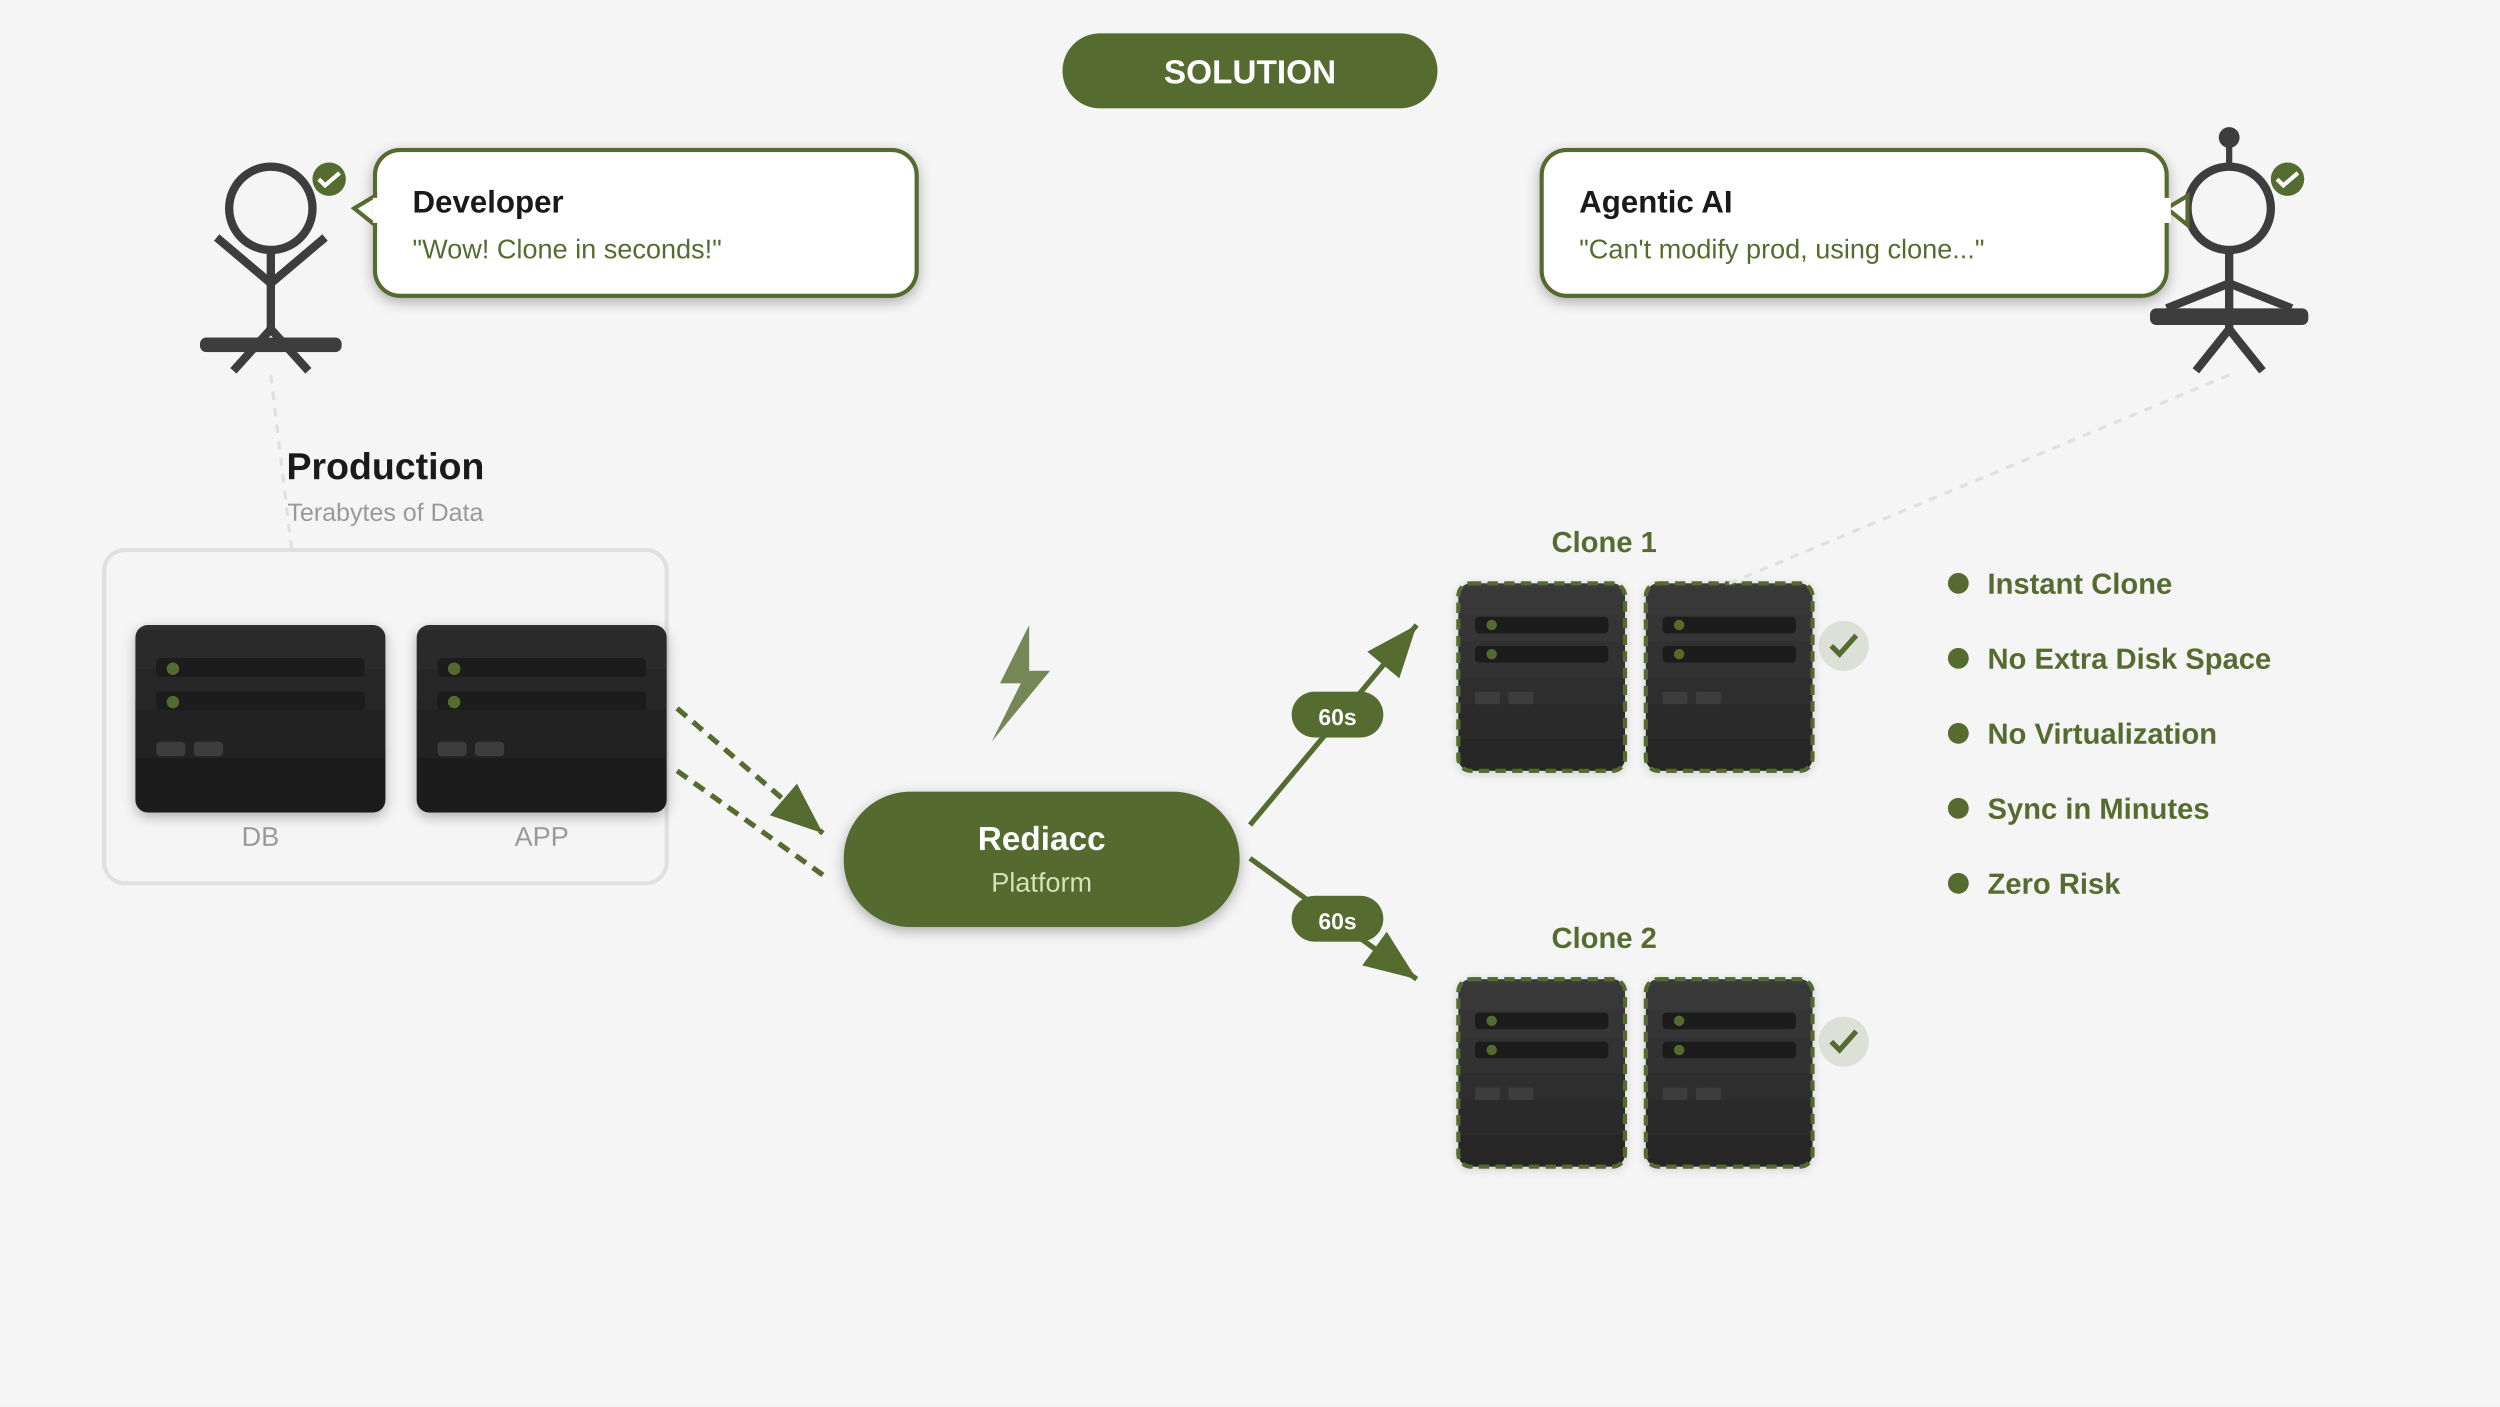
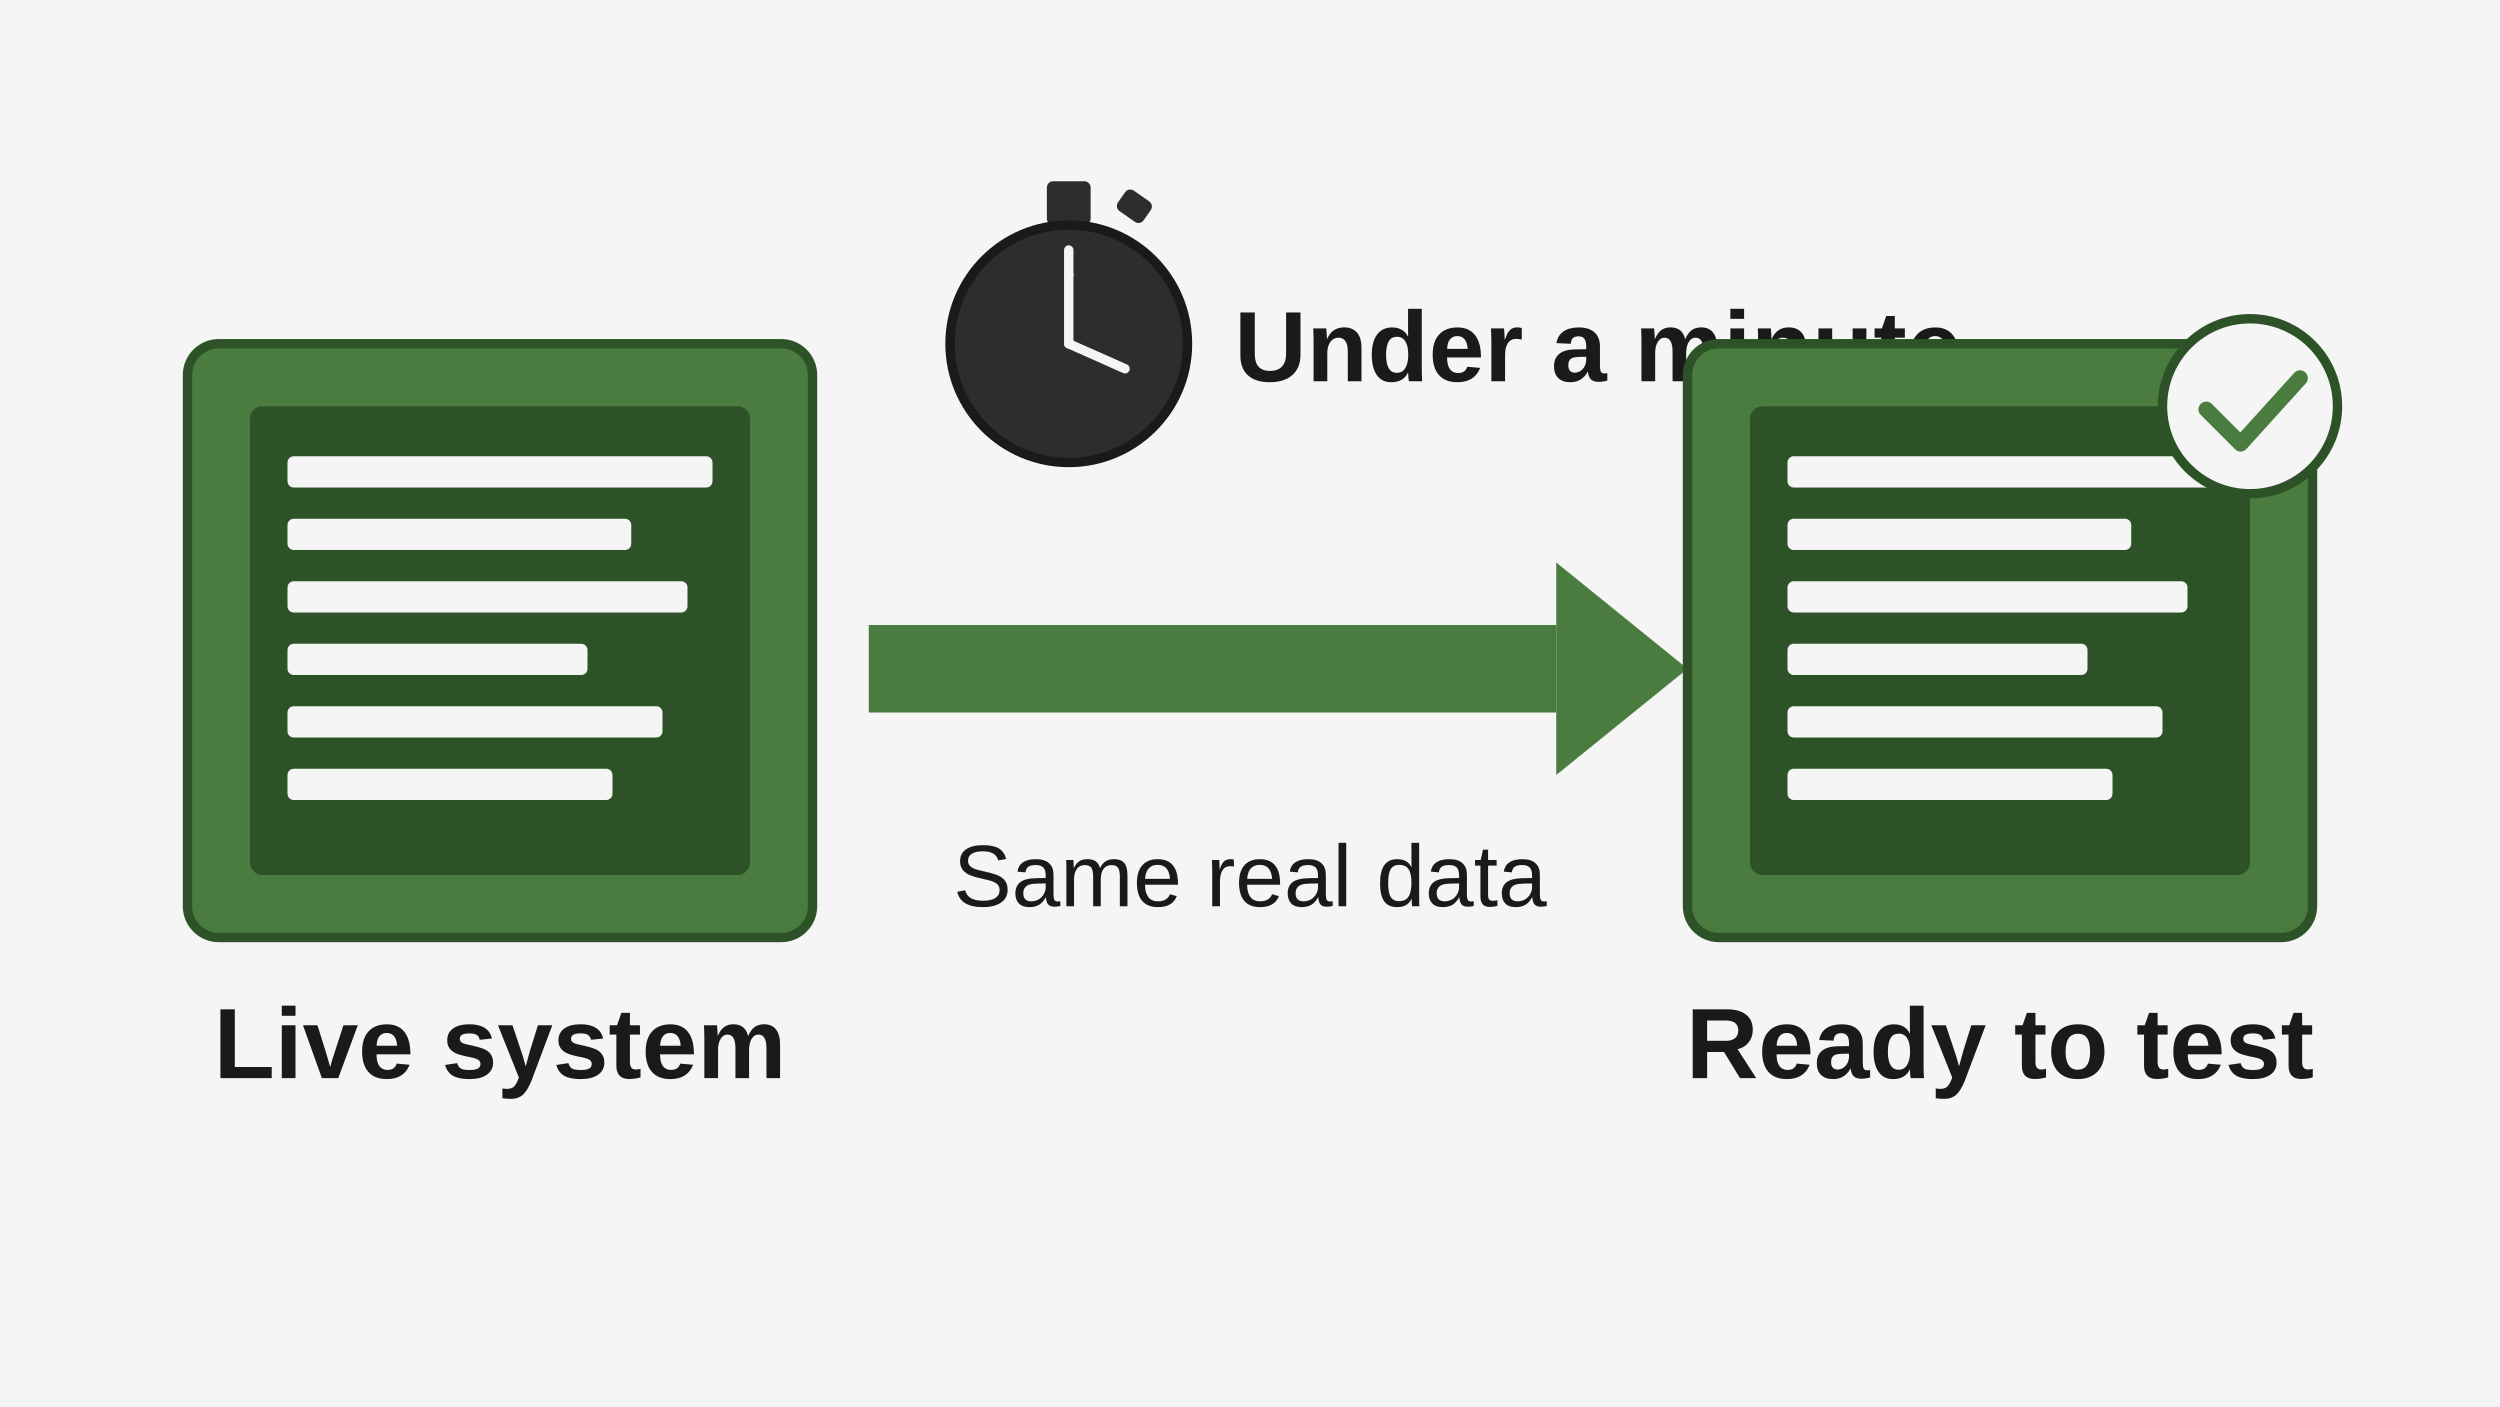
- <svg xmlns="http://www.w3.org/2000/svg" viewBox="0 0 1200 675" width="1200" height="675">
+ <svg xmlns="http://www.w3.org/2000/svg" viewBox="0 0 800 450" width="800" height="450" role="img" aria-label="A green live system box is copied into a ready-to-use sandbox in under a minute.">
  <defs>
-     <linearGradient id="serverGrad" x1="0" y1="0" x2="0" y2="1">
-       <stop offset="0%" stop-color="#2d2d2d" />
-       <stop offset="100%" stop-color="#1a1a1a" />
-     </linearGradient>
-     <linearGradient id="cloneGrad" x1="0" y1="0" x2="0" y2="1">
-       <stop offset="0%" stop-color="#3a3a3a" />
-       <stop offset="100%" stop-color="#252525" />
-     </linearGradient>
-     <filter id="shadow" x="-20%" y="-20%" width="140%" height="140%">
-       <feDropShadow dx="0" dy="2" stdDeviation="3" flood-color="#000" flood-opacity="0.3" />
-     </filter>
-     <filter id="softShadow" x="-10%" y="-10%" width="120%" height="120%">
-       <feDropShadow dx="0" dy="1" stdDeviation="2" flood-color="#000" flood-opacity="0.15" />
-     </filter>
-     <marker id="arrowGreen" markerWidth="10" markerHeight="8" refX="10" refY="4" orient="auto" fill="#556b2f">
-       <polygon points="0 0, 10 4, 0 8" />
+     <marker id="hs-arrowhead" viewBox="0 0 10 10" refX="8" refY="5" markerWidth="6" markerHeight="6" orient="auto-start-reverse">
+       <path d="M0 0 L10 5 L0 10 z" fill="#4a7c3f" />
    </marker>
  </defs>
-   <rect width="1200" height="675" fill="#f5f5f5" />
-   <rect x="510" y="16" width="180" height="36" rx="18" fill="#556b2f" />
-   <text x="600" y="40" text-anchor="middle" font-family="Arial, sans-serif" font-size="16" font-weight="bold" fill="#fff">SOLUTION</text>
-   <g transform="translate(130, 100)">
-     <circle cx="0" cy="0" r="20" fill="none" stroke="#3d3d3d" stroke-width="4" />
-     <line x1="0" y1="20" x2="0" y2="58" stroke="#3d3d3d" stroke-width="4" />
-     <line x1="0" y1="36" x2="-26" y2="14" stroke="#3d3d3d" stroke-width="4" />
-     <line x1="0" y1="36" x2="26" y2="14" stroke="#3d3d3d" stroke-width="4" />
-     <line x1="0" y1="58" x2="-18" y2="78" stroke="#3d3d3d" stroke-width="4" />
-     <line x1="0" y1="58" x2="18" y2="78" stroke="#3d3d3d" stroke-width="4" />
-     <rect x="-34" y="62" width="68" height="7" rx="3" fill="#3d3d3d" />
-     <circle cx="28" cy="-14" r="8" fill="#556b2f" />
-     <path d="M23,-14 L26,-11 L33,-17" stroke="#fff" stroke-width="2" fill="none" />
-   </g>
-   <g transform="translate(180, 72)">
-     <rect width="260" height="70" rx="12" fill="#fff" stroke="#556b2f" stroke-width="2" filter="url(#shadow)" />
-     <polygon points="-10,28 0,22 0,36" fill="#fff" stroke="#556b2f" stroke-width="2" />
-     <rect x="-1" y="23" width="4" height="12" fill="#fff" />
-     <text x="18" y="30" font-family="Arial, sans-serif" font-size="15" font-weight="bold" fill="#1a1a1a">Developer</text>
-     <text x="18" y="52" font-family="Arial, sans-serif" font-size="13" fill="#556b2f">"Wow! Clone in seconds!"</text>
-   </g>
-   <g transform="translate(1070, 100)">
-     <circle cx="0" cy="0" r="20" fill="none" stroke="#3d3d3d" stroke-width="4" />
-     <line x1="0" y1="-20" x2="0" y2="-30" stroke="#3d3d3d" stroke-width="3" />
-     <circle cx="0" cy="-34" r="5" fill="#3d3d3d" />
-     <line x1="0" y1="20" x2="0" y2="58" stroke="#3d3d3d" stroke-width="4" />
-     <line x1="0" y1="36" x2="-30" y2="48" stroke="#3d3d3d" stroke-width="4" />
-     <line x1="0" y1="36" x2="30" y2="48" stroke="#3d3d3d" stroke-width="4" />
-     <line x1="0" y1="58" x2="-16" y2="78" stroke="#3d3d3d" stroke-width="4" />
-     <line x1="0" y1="58" x2="16" y2="78" stroke="#3d3d3d" stroke-width="4" />
-     <rect x="-38" y="48" width="76" height="8" rx="3" fill="#3d3d3d" />
-     <circle cx="28" cy="-14" r="8" fill="#556b2f" />
-     <path d="M23,-14 L26,-11 L33,-17" stroke="#fff" stroke-width="2" fill="none" />
-   </g>
-   <g transform="translate(740, 72)">
-     <rect width="300" height="70" rx="12" fill="#fff" stroke="#556b2f" stroke-width="2" filter="url(#shadow)" />
-     <polygon points="300,28 310,22 310,36" fill="#fff" stroke="#556b2f" stroke-width="2" />
-     <rect x="298" y="23" width="4" height="12" fill="#fff" />
-     <text x="18" y="30" font-family="Arial, sans-serif" font-size="15" font-weight="bold" fill="#1a1a1a">Agentic AI</text>
-     <text x="18" y="52" font-family="Arial, sans-serif" font-size="13" fill="#556b2f">"Can't modify prod, using clone..."</text>
-   </g>
-   <text x="185" y="230" text-anchor="middle" font-family="Arial, sans-serif" font-size="18" font-weight="bold" fill="#1a1a1a">Production</text>
-   <text x="185" y="250" text-anchor="middle" font-family="Arial, sans-serif" font-size="12" fill="#999999">Terabytes of Data</text>
-   <rect x="50" y="264" width="270" height="160" rx="10" fill="none" stroke="#e0e0e0" stroke-width="2" />
-   <g transform="translate(65, 300)" filter="url(#shadow)">
-     <rect width="120" height="90" rx="6" fill="url(#serverGrad)" />
-     <rect x="10" y="16" width="100" height="9" rx="2" fill="#1a1a1a" />
-     <rect x="10" y="32" width="100" height="9" rx="2" fill="#1a1a1a" />
-     <circle cx="18" cy="21" r="3" fill="#556b2f" />
-     <circle cx="18" cy="37" r="3" fill="#556b2f" />
-     <rect x="10" y="56" width="14" height="7" rx="2" fill="#3d3d3d" />
-     <rect x="28" y="56" width="14" height="7" rx="2" fill="#3d3d3d" />
-   </g>
-   <text x="125" y="406" text-anchor="middle" font-family="Arial, sans-serif" font-size="13" fill="#999999">DB</text>
-   <g transform="translate(200, 300)" filter="url(#shadow)">
-     <rect width="120" height="90" rx="6" fill="url(#serverGrad)" />
-     <rect x="10" y="16" width="100" height="9" rx="2" fill="#1a1a1a" />
-     <rect x="10" y="32" width="100" height="9" rx="2" fill="#1a1a1a" />
-     <circle cx="18" cy="21" r="3" fill="#556b2f" />
-     <circle cx="18" cy="37" r="3" fill="#556b2f" />
-     <rect x="10" y="56" width="14" height="7" rx="2" fill="#3d3d3d" />
-     <rect x="28" y="56" width="14" height="7" rx="2" fill="#3d3d3d" />
-   </g>
-   <text x="260" y="406" text-anchor="middle" font-family="Arial, sans-serif" font-size="13" fill="#999999">APP</text>
-   <line x1="325" y1="340" x2="395" y2="400" stroke="#556b2f" stroke-width="2.5" stroke-dasharray="6,4" marker-end="url(#arrowGreen)" />
-   <line x1="325" y1="370" x2="395" y2="420" stroke="#556b2f" stroke-width="2.5" stroke-dasharray="6,4" />
-   <g transform="translate(405, 380)">
-     <rect x="0" y="0" width="190" height="65" rx="32" fill="#556b2f" filter="url(#shadow)" />
-     <text x="95" y="28" text-anchor="middle" font-family="Arial, sans-serif" font-size="16" font-weight="bold" fill="#fff">Rediacc</text>
-     <text x="95" y="48" text-anchor="middle" font-family="Arial, sans-serif" font-size="13" fill="#d4e4b8">Platform</text>
-   </g>
-   <g transform="translate(470, 300)">
-     <path d="M24,0 L10,28 L20,28 L6,56 L34,22 L24,22 Z" fill="#556b2f" opacity="0.8" />
-   </g>
-   <line x1="600" y1="396" x2="680" y2="300" stroke="#556b2f" stroke-width="2.5" marker-end="url(#arrowGreen)" />
-   <line x1="600" y1="412" x2="680" y2="470" stroke="#556b2f" stroke-width="2.5" marker-end="url(#arrowGreen)" />
-   <rect x="620" y="332" width="44" height="22" rx="11" fill="#556b2f" />
-   <text x="642" y="348" text-anchor="middle" font-family="Arial, sans-serif" font-size="11" font-weight="bold" fill="#fff">60s</text>
-   <rect x="620" y="430" width="44" height="22" rx="11" fill="#556b2f" />
-   <text x="642" y="446" text-anchor="middle" font-family="Arial, sans-serif" font-size="11" font-weight="bold" fill="#fff">60s</text>
-   <text x="770" y="265" text-anchor="middle" font-family="Arial, sans-serif" font-size="14" font-weight="bold" fill="#556b2f">Clone 1</text>
-   <g transform="translate(700, 280)" filter="url(#softShadow)">
-     <rect width="80" height="90" rx="6" fill="url(#cloneGrad)" stroke="#556b2f" stroke-width="2" stroke-dasharray="5,3" />
-     <rect x="8" y="16" width="64" height="8" rx="2" fill="#1a1a1a" />
-     <rect x="8" y="30" width="64" height="8" rx="2" fill="#1a1a1a" />
-     <circle cx="16" cy="20" r="2.5" fill="#556b2f" />
-     <circle cx="16" cy="34" r="2.5" fill="#556b2f" />
-     <rect x="8" y="52" width="12" height="6" rx="1" fill="#3d3d3d" />
-     <rect x="24" y="52" width="12" height="6" rx="1" fill="#3d3d3d" />
-   </g>
-   <g transform="translate(790, 280)" filter="url(#softShadow)">
-     <rect width="80" height="90" rx="6" fill="url(#cloneGrad)" stroke="#556b2f" stroke-width="2" stroke-dasharray="5,3" />
-     <rect x="8" y="16" width="64" height="8" rx="2" fill="#1a1a1a" />
-     <rect x="8" y="30" width="64" height="8" rx="2" fill="#1a1a1a" />
-     <circle cx="16" cy="20" r="2.5" fill="#556b2f" />
-     <circle cx="16" cy="34" r="2.5" fill="#556b2f" />
-     <rect x="8" y="52" width="12" height="6" rx="1" fill="#3d3d3d" />
-     <rect x="24" y="52" width="12" height="6" rx="1" fill="#3d3d3d" />
-   </g>
-   <g transform="translate(885, 310)">
-     <circle cx="0" cy="0" r="12" fill="#556b2f" opacity="0.15" />
-     <path d="M-6,0 L-2,4 L6,-5" stroke="#556b2f" stroke-width="2.5" fill="none" />
-   </g>
-   <text x="770" y="455" text-anchor="middle" font-family="Arial, sans-serif" font-size="14" font-weight="bold" fill="#556b2f">Clone 2</text>
-   <g transform="translate(700, 470)" filter="url(#softShadow)">
-     <rect width="80" height="90" rx="6" fill="url(#cloneGrad)" stroke="#556b2f" stroke-width="2" stroke-dasharray="5,3" />
-     <rect x="8" y="16" width="64" height="8" rx="2" fill="#1a1a1a" />
-     <rect x="8" y="30" width="64" height="8" rx="2" fill="#1a1a1a" />
-     <circle cx="16" cy="20" r="2.5" fill="#556b2f" />
-     <circle cx="16" cy="34" r="2.5" fill="#556b2f" />
-     <rect x="8" y="52" width="12" height="6" rx="1" fill="#3d3d3d" />
-     <rect x="24" y="52" width="12" height="6" rx="1" fill="#3d3d3d" />
-   </g>
-   <g transform="translate(790, 470)" filter="url(#softShadow)">
-     <rect width="80" height="90" rx="6" fill="url(#cloneGrad)" stroke="#556b2f" stroke-width="2" stroke-dasharray="5,3" />
-     <rect x="8" y="16" width="64" height="8" rx="2" fill="#1a1a1a" />
-     <rect x="8" y="30" width="64" height="8" rx="2" fill="#1a1a1a" />
-     <circle cx="16" cy="20" r="2.5" fill="#556b2f" />
-     <circle cx="16" cy="34" r="2.5" fill="#556b2f" />
-     <rect x="8" y="52" width="12" height="6" rx="1" fill="#3d3d3d" />
-     <rect x="24" y="52" width="12" height="6" rx="1" fill="#3d3d3d" />
-   </g>
-   <g transform="translate(885, 500)">
-     <circle cx="0" cy="0" r="12" fill="#556b2f" opacity="0.15" />
-     <path d="M-6,0 L-2,4 L6,-5" stroke="#556b2f" stroke-width="2.5" fill="none" />
-   </g>
-   <g transform="translate(940, 280)">
-     <circle cx="0" cy="0" r="5" fill="#556b2f" />
-     <text x="14" y="5" font-family="Arial, sans-serif" font-size="14" font-weight="bold" fill="#556b2f">Instant Clone</text>
-   </g>
-   <g transform="translate(940, 316)">
-     <circle cx="0" cy="0" r="5" fill="#556b2f" />
-     <text x="14" y="5" font-family="Arial, sans-serif" font-size="14" font-weight="bold" fill="#556b2f">No Extra Disk Space</text>
-   </g>
-   <g transform="translate(940, 352)">
-     <circle cx="0" cy="0" r="5" fill="#556b2f" />
-     <text x="14" y="5" font-family="Arial, sans-serif" font-size="14" font-weight="bold" fill="#556b2f">No Virtualization</text>
-   </g>
-   <g transform="translate(940, 388)">
-     <circle cx="0" cy="0" r="5" fill="#556b2f" />
-     <text x="14" y="5" font-family="Arial, sans-serif" font-size="14" font-weight="bold" fill="#556b2f">Sync in Minutes</text>
-   </g>
-   <g transform="translate(940, 424)">
-     <circle cx="0" cy="0" r="5" fill="#556b2f" />
-     <text x="14" y="5" font-family="Arial, sans-serif" font-size="14" font-weight="bold" fill="#556b2f">Zero Risk</text>
-   </g>
-   <line x1="130" y1="180" x2="140" y2="264" stroke="#e0e0e0" stroke-width="1.5" stroke-dasharray="4,4" />
-   <line x1="1070" y1="180" x2="830" y2="280" stroke="#e0e0e0" stroke-width="1.5" stroke-dasharray="4,4" />
+   <rect x="0" y="0" width="800" height="450" fill="#f5f5f5" />
+   <rect x="60" y="110" width="200" height="190" rx="10" fill="#4a7c3f" stroke="#2d5227" stroke-width="3" />
+   <rect x="80" y="130" width="160" height="150" rx="4" fill="#2d5227" />
+   <rect x="92" y="146" width="136" height="10" rx="2" fill="#f5f5f5" />
+   <rect x="92" y="166" width="110" height="10" rx="2" fill="#f5f5f5" />
+   <rect x="92" y="186" width="128" height="10" rx="2" fill="#f5f5f5" />
+   <rect x="92" y="206" width="96" height="10" rx="2" fill="#f5f5f5" />
+   <rect x="92" y="226" width="120" height="10" rx="2" fill="#f5f5f5" />
+   <rect x="92" y="246" width="104" height="10" rx="2" fill="#f5f5f5" />
+   <rect x="278" y="200" width="220" height="28" fill="#4a7c3f" />
+   <polygon points="498,180 540,214 498,248" fill="#4a7c3f" />
+   <rect x="335" y="58" width="14" height="14" rx="2" fill="#2d2d2d" />
+   <rect x="358" y="62" width="10" height="8" rx="2" fill="#2d2d2d" transform="rotate(35 363 66)" />
+   <circle cx="342" cy="110" r="38" fill="#2d2d2d" stroke="#1a1a1a" stroke-width="3" />
+   <line x1="342" y1="80" x2="342" y2="88" stroke="#f5f5f5" stroke-width="3" stroke-linecap="round" />
+   <line x1="342" y1="110" x2="342" y2="88" stroke="#f5f5f5" stroke-width="3" stroke-linecap="round" />
+   <line x1="342" y1="110" x2="360" y2="118" stroke="#f5f5f5" stroke-width="3" stroke-linecap="round" />
+   <text x="395" y="122" font-family="Arial, 'Helvetica Neue', sans-serif" font-size="32" font-weight="700" fill="#1a1a1a" text-anchor="start">Under a minute</text>
+   <text x="400" y="290" font-family="Arial, 'Helvetica Neue', sans-serif" font-size="28" fill="#1a1a1a" text-anchor="middle">Same real data</text>
+   <rect x="540" y="110" width="200" height="190" rx="10" fill="#4a7c3f" stroke="#2d5227" stroke-width="3" />
+   <rect x="560" y="130" width="160" height="150" rx="4" fill="#2d5227" />
+   <rect x="572" y="146" width="136" height="10" rx="2" fill="#f5f5f5" />
+   <rect x="572" y="166" width="110" height="10" rx="2" fill="#f5f5f5" />
+   <rect x="572" y="186" width="128" height="10" rx="2" fill="#f5f5f5" />
+   <rect x="572" y="206" width="96" height="10" rx="2" fill="#f5f5f5" />
+   <rect x="572" y="226" width="120" height="10" rx="2" fill="#f5f5f5" />
+   <rect x="572" y="246" width="104" height="10" rx="2" fill="#f5f5f5" />
+   <circle cx="720" cy="130" r="28" fill="#f5f5f5" stroke="#2d5227" stroke-width="3" />
+   <polyline points="706,131 717,142 736,121" fill="none" stroke="#4a7c3f" stroke-width="5" stroke-linecap="round" stroke-linejoin="round" />
+   <text x="160" y="345" font-family="Arial, 'Helvetica Neue', sans-serif" font-size="32" font-weight="700" fill="#1a1a1a" text-anchor="middle">Live system</text>
+   <text x="640" y="345" font-family="Arial, 'Helvetica Neue', sans-serif" font-size="32" font-weight="700" fill="#1a1a1a" text-anchor="middle">Ready to test</text>
</svg>
